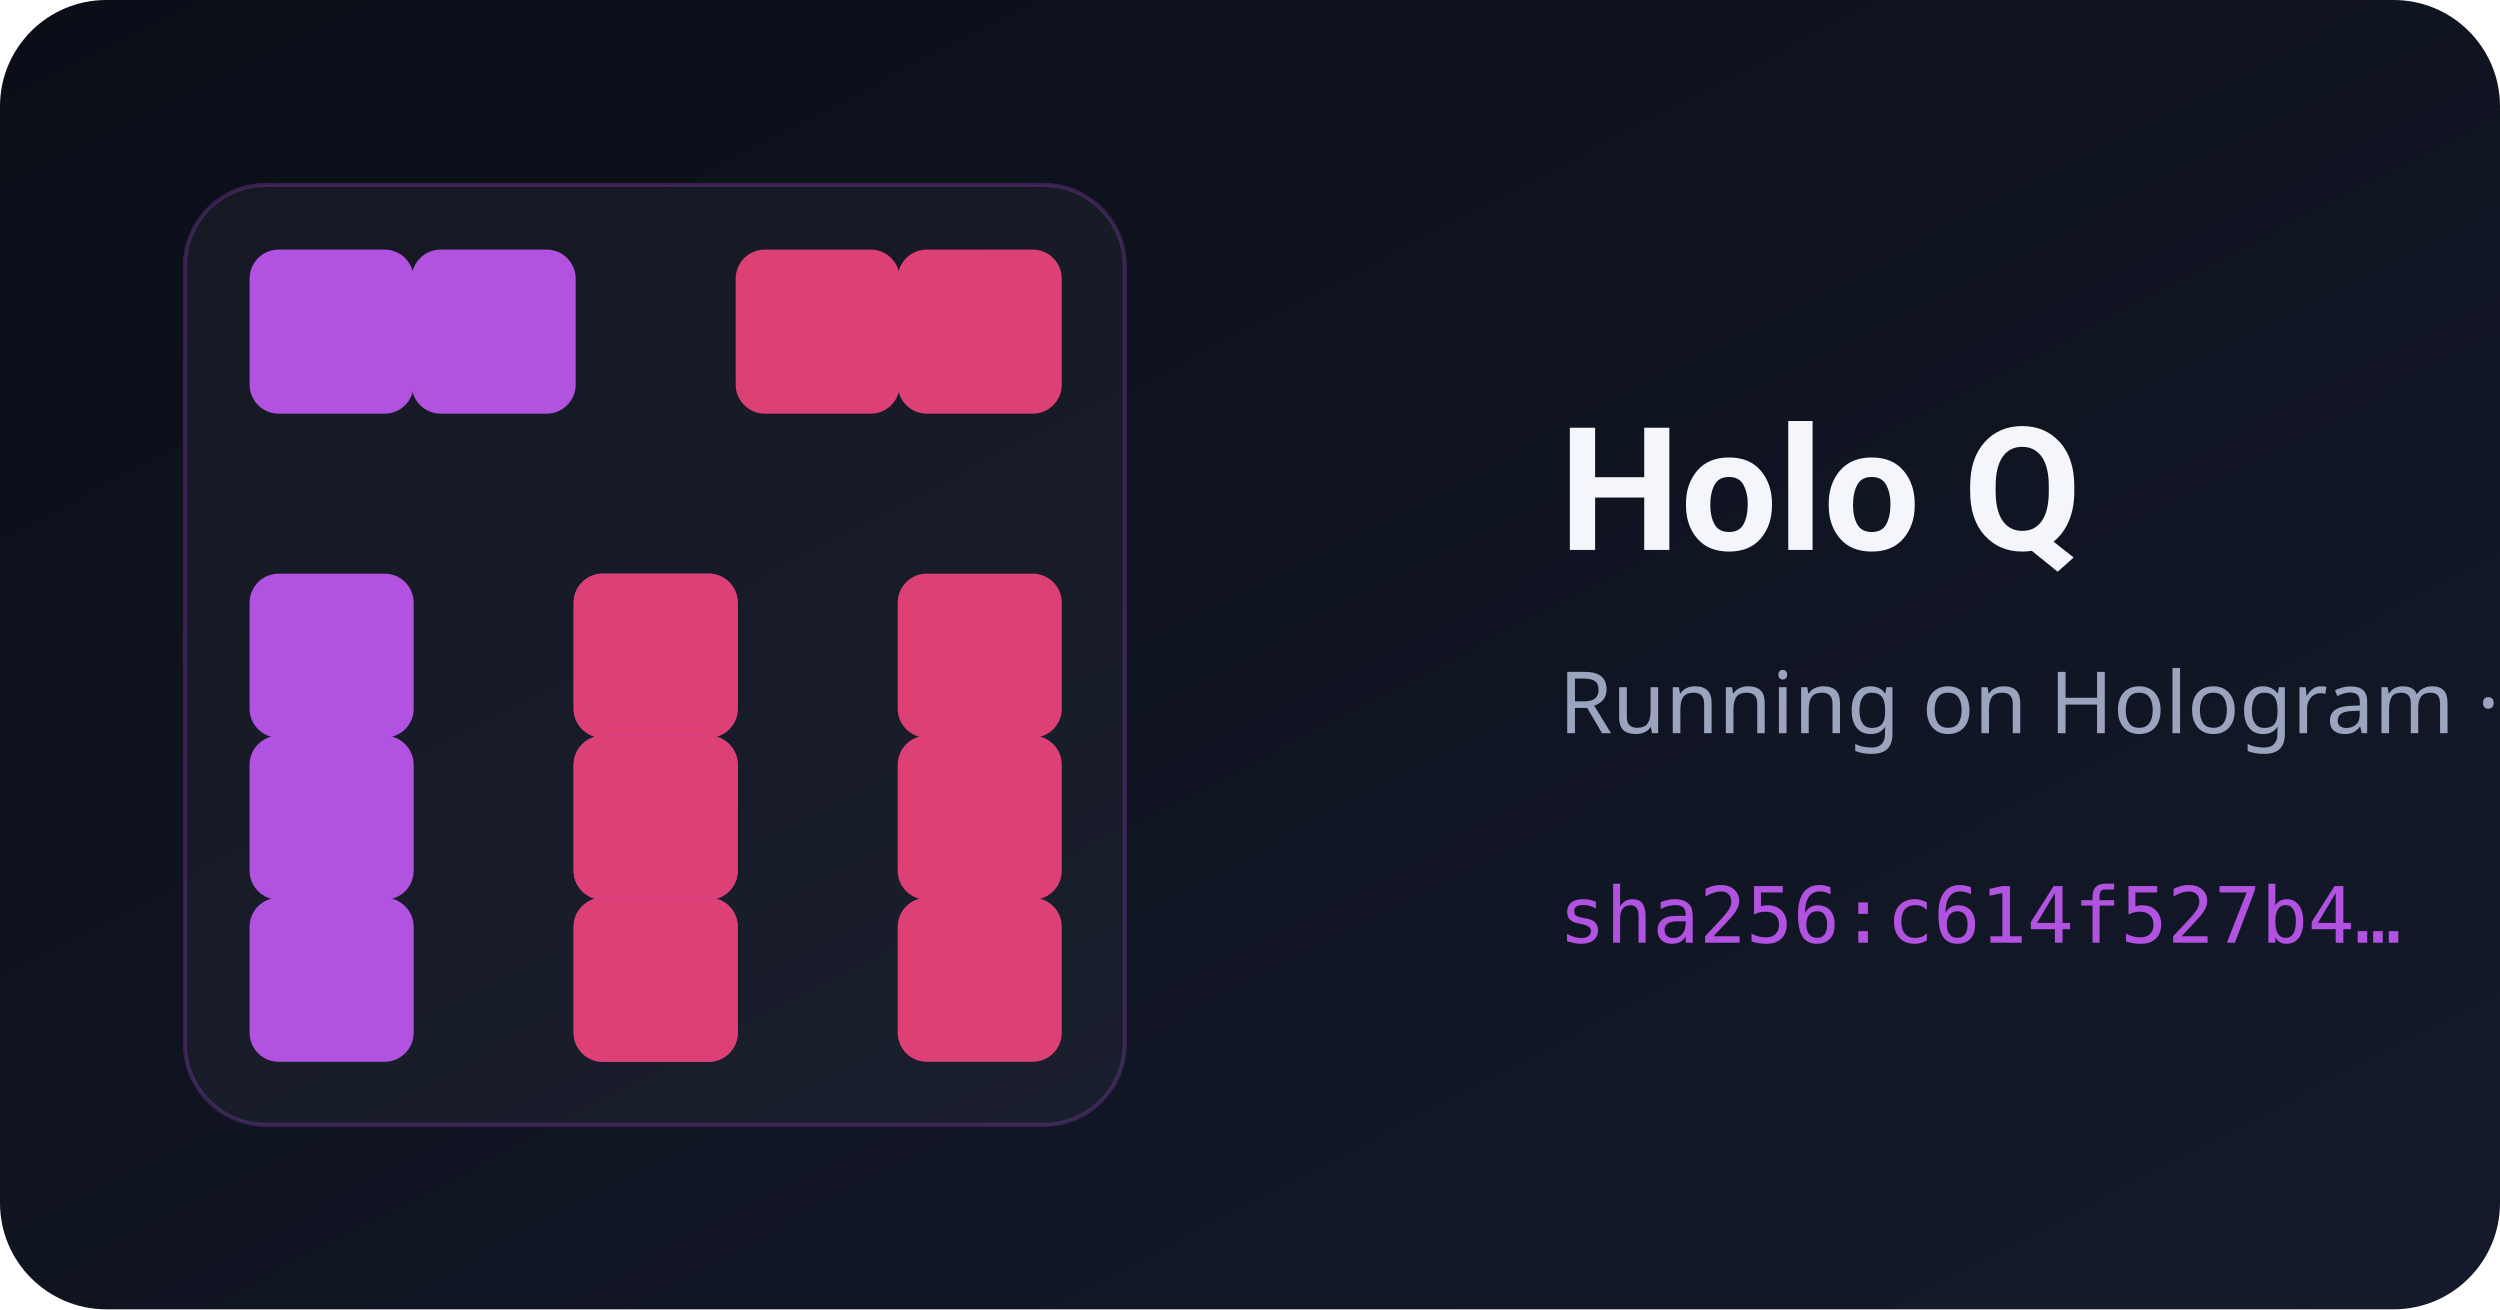
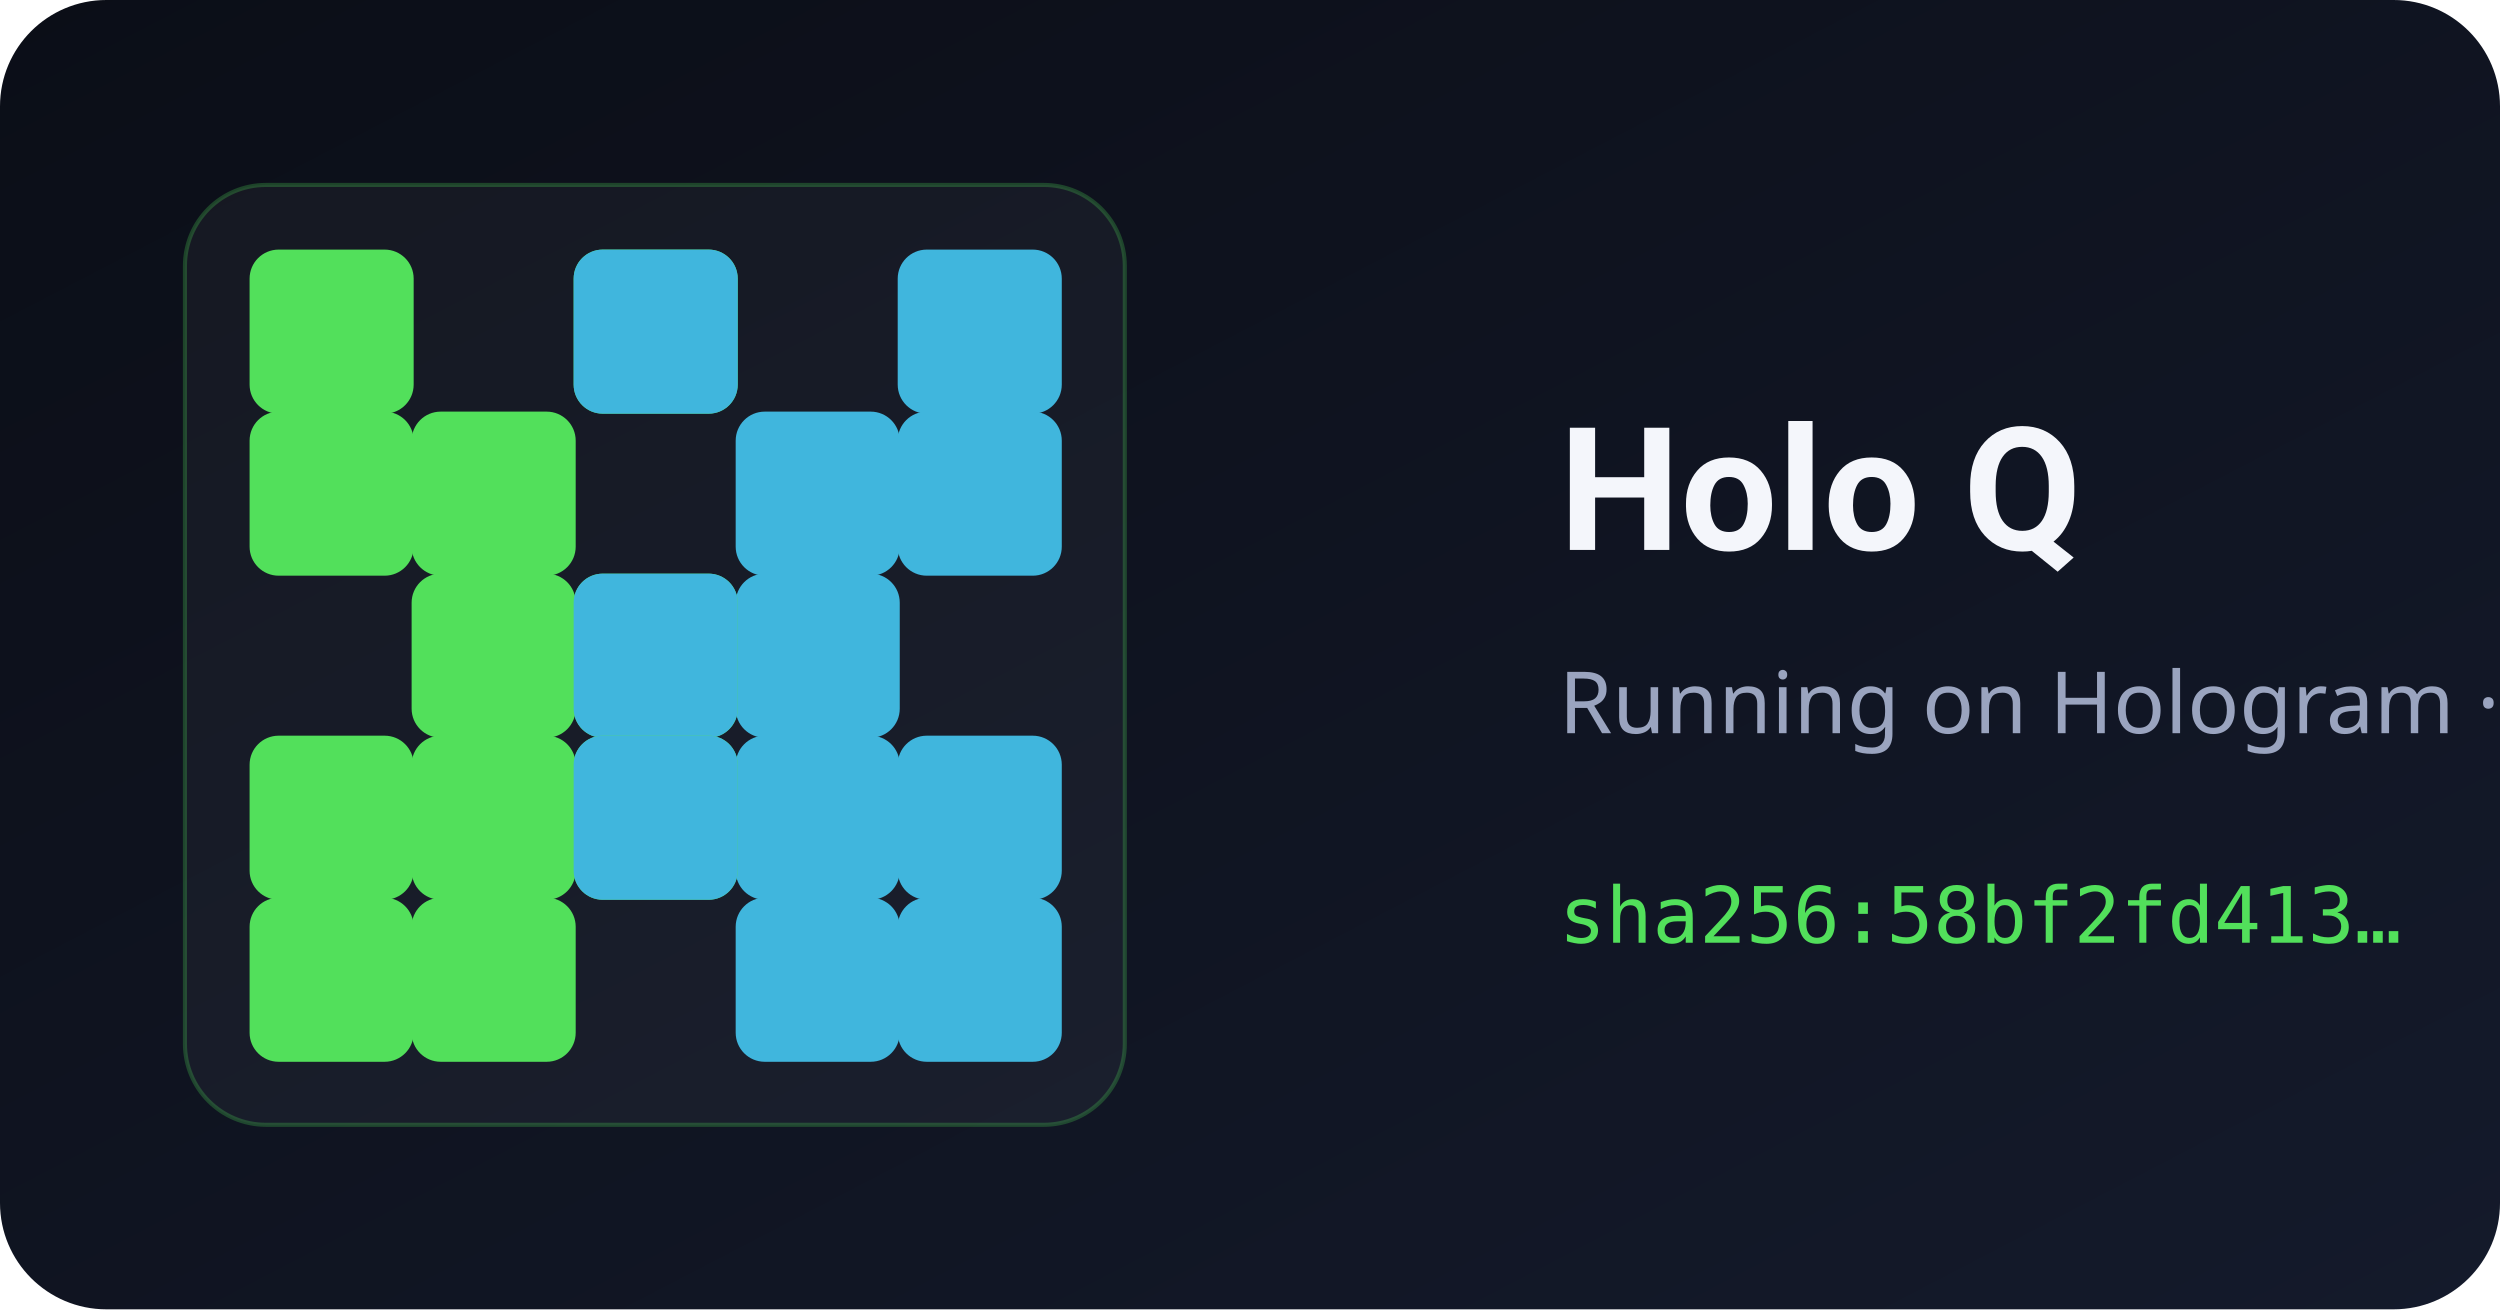
- <svg xmlns="http://www.w3.org/2000/svg" width="611" height="320" viewBox="0 0 611 320" role="img" aria-label="Holo Q sha256:c614f527b4…">
+ <svg xmlns="http://www.w3.org/2000/svg" width="611" height="320" viewBox="0 0 611 320" role="img" aria-label="Holo Q sha256:58bf2fd413…">
  <defs>
    <linearGradient id="bg" x1="0" y1="0" x2="1" y2="1">
      <stop offset="0" stop-color="#0b0e17" />
      <stop offset="1" stop-color="#141a2b" />
    </linearGradient>
  </defs>
  <rect width="611" height="320" rx="26" fill="url(#bg)" />
-   <rect x="45.2" y="45.2" width="229.7" height="229.7" rx="19.8" fill="#ffffff0a" stroke="hsl(280 70% 60%)" stroke-opacity="0.25" />
-   <rect x="61.0" y="61.0" width="40.1" height="40.1" rx="7.1" fill="hsl(280 70% 60%)" />
-   <rect x="219.4" y="61.0" width="40.1" height="40.1" rx="7.1" fill="hsl(340 70% 56%)" />
-   <rect x="100.6" y="61.0" width="40.1" height="40.1" rx="7.1" fill="hsl(280 70% 60%)" />
-   <rect x="179.8" y="61.0" width="40.1" height="40.1" rx="7.1" fill="hsl(340 70% 56%)" />
-   <rect x="61.0" y="140.2" width="40.1" height="40.1" rx="7.1" fill="hsl(280 70% 60%)" />
-   <rect x="219.4" y="140.2" width="40.1" height="40.1" rx="7.1" fill="hsl(340 70% 56%)" />
-   <rect x="140.2" y="140.2" width="40.1" height="40.1" rx="7.1" fill="hsl(280 70% 60%)" />
-   <rect x="140.2" y="140.2" width="40.1" height="40.1" rx="7.1" fill="hsl(340 70% 56%)" />
-   <rect x="61.0" y="179.8" width="40.1" height="40.1" rx="7.1" fill="hsl(280 70% 60%)" />
-   <rect x="219.4" y="179.8" width="40.1" height="40.1" rx="7.1" fill="hsl(340 70% 56%)" />
-   <rect x="140.2" y="179.8" width="40.1" height="40.1" rx="7.1" fill="hsl(280 70% 60%)" />
-   <rect x="140.2" y="179.8" width="40.1" height="40.1" rx="7.1" fill="hsl(340 70% 56%)" />
-   <rect x="61.0" y="219.4" width="40.1" height="40.1" rx="7.1" fill="hsl(280 70% 60%)" />
-   <rect x="219.4" y="219.4" width="40.1" height="40.1" rx="7.1" fill="hsl(340 70% 56%)" />
-   <rect x="140.2" y="219.4" width="40.1" height="40.1" rx="7.1" fill="hsl(280 70% 60%)" />
-   <rect x="140.2" y="219.4" width="40.1" height="40.1" rx="7.1" fill="hsl(340 70% 56%)" />
+   <rect x="45.2" y="45.2" width="229.7" height="229.7" rx="19.8" fill="#ffffff0a" stroke="hsl(124 70% 60%)" stroke-opacity="0.25" />
+   <rect x="61.0" y="61.0" width="40.1" height="40.1" rx="7.1" fill="hsl(124 70% 60%)" />
+   <rect x="219.4" y="61.0" width="40.1" height="40.1" rx="7.1" fill="hsl(195 70% 56%)" />
+   <rect x="140.2" y="61.0" width="40.1" height="40.1" rx="7.1" fill="hsl(124 70% 60%)" />
+   <rect x="140.2" y="61.0" width="40.1" height="40.1" rx="7.1" fill="hsl(195 70% 56%)" />
+   <rect x="61.0" y="100.6" width="40.1" height="40.1" rx="7.1" fill="hsl(124 70% 60%)" />
+   <rect x="219.4" y="100.6" width="40.1" height="40.1" rx="7.1" fill="hsl(195 70% 56%)" />
+   <rect x="100.6" y="100.6" width="40.1" height="40.1" rx="7.1" fill="hsl(124 70% 60%)" />
+   <rect x="179.8" y="100.6" width="40.1" height="40.1" rx="7.1" fill="hsl(195 70% 56%)" />
+   <rect x="100.6" y="140.2" width="40.1" height="40.1" rx="7.1" fill="hsl(124 70% 60%)" />
+   <rect x="179.8" y="140.2" width="40.1" height="40.1" rx="7.1" fill="hsl(195 70% 56%)" />
+   <rect x="140.2" y="140.2" width="40.1" height="40.1" rx="7.1" fill="hsl(124 70% 60%)" />
+   <rect x="140.2" y="140.2" width="40.1" height="40.1" rx="7.1" fill="hsl(195 70% 56%)" />
+   <rect x="61.0" y="179.8" width="40.1" height="40.1" rx="7.1" fill="hsl(124 70% 60%)" />
+   <rect x="219.4" y="179.8" width="40.1" height="40.1" rx="7.1" fill="hsl(195 70% 56%)" />
+   <rect x="100.6" y="179.8" width="40.1" height="40.1" rx="7.1" fill="hsl(124 70% 60%)" />
+   <rect x="179.8" y="179.8" width="40.1" height="40.1" rx="7.1" fill="hsl(195 70% 56%)" />
+   <rect x="140.2" y="179.8" width="40.1" height="40.1" rx="7.1" fill="hsl(124 70% 60%)" />
+   <rect x="140.2" y="179.8" width="40.1" height="40.1" rx="7.1" fill="hsl(195 70% 56%)" />
+   <rect x="61.0" y="219.4" width="40.1" height="40.1" rx="7.1" fill="hsl(124 70% 60%)" />
+   <rect x="219.4" y="219.4" width="40.1" height="40.1" rx="7.1" fill="hsl(195 70% 56%)" />
+   <rect x="100.6" y="219.4" width="40.1" height="40.1" rx="7.1" fill="hsl(124 70% 60%)" />
+   <rect x="179.8" y="219.4" width="40.1" height="40.1" rx="7.1" fill="hsl(195 70% 56%)" />
  <text x="381" y="134.4" font-family="ui-sans-serif,system-ui,Segoe UI,Roboto,sans-serif" font-size="42" font-weight="700" fill="#f4f6fb">Holo Q</text>
  <text x="381" y="179.2" font-family="ui-sans-serif,system-ui,sans-serif" font-size="21" fill="#9aa4bf">Running on Hologram · live on your device</text>
-   <text x="381" y="230.4" font-family="ui-monospace,Menlo,Consolas,monospace" font-size="19" fill="hsl(280 70% 60%)">sha256:c614f527b4…</text>
+   <text x="381" y="230.4" font-family="ui-monospace,Menlo,Consolas,monospace" font-size="19" fill="hsl(124 70% 60%)">sha256:58bf2fd413…</text>
</svg>
